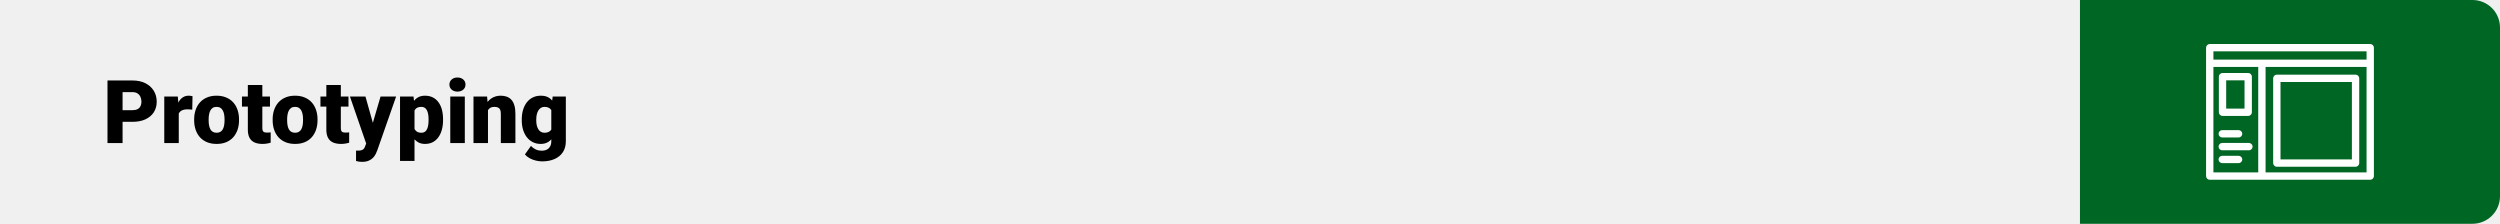
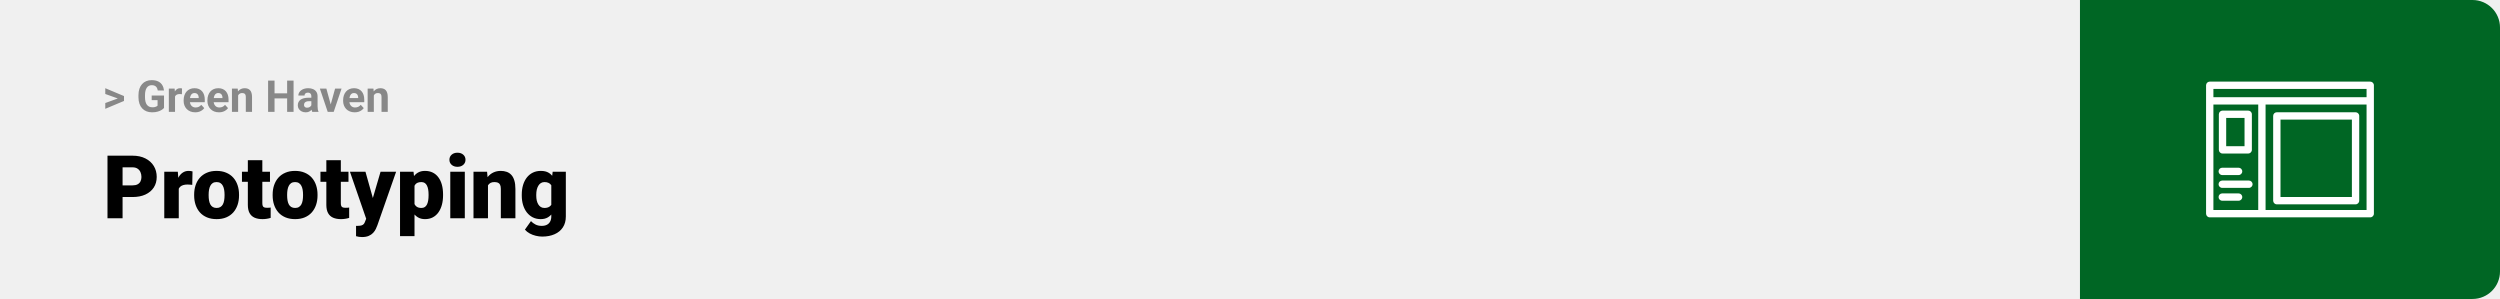
- <svg xmlns="http://www.w3.org/2000/svg" width="1363" height="122" viewBox="0 0 1363 122" fill="none">
-   <rect width="1134" height="122" fill="#F0F0F0" />
-   <path d="M72.219 66.422H63.734V60.07H72.219C73.375 60.07 74.312 59.875 75.031 59.484C75.75 59.094 76.273 58.555 76.602 57.867C76.945 57.164 77.117 56.375 77.117 55.5C77.117 54.562 76.945 53.695 76.602 52.898C76.273 52.102 75.75 51.461 75.031 50.977C74.312 50.477 73.375 50.227 72.219 50.227H66.828V78H58.602V43.875H72.219C74.953 43.875 77.305 44.375 79.273 45.375C81.258 46.375 82.781 47.75 83.844 49.5C84.906 51.234 85.438 53.219 85.438 55.453C85.438 57.656 84.906 59.578 83.844 61.219C82.781 62.859 81.258 64.141 79.273 65.062C77.305 65.969 74.953 66.422 72.219 66.422ZM97.461 58.922V78H89.562V52.641H96.945L97.461 58.922ZM104.961 52.453L104.82 59.789C104.508 59.758 104.086 59.719 103.555 59.672C103.023 59.625 102.578 59.602 102.219 59.602C101.297 59.602 100.5 59.711 99.828 59.93C99.172 60.133 98.625 60.445 98.188 60.867C97.766 61.273 97.453 61.789 97.25 62.414C97.062 63.039 96.977 63.766 96.992 64.594L95.562 63.656C95.562 61.953 95.727 60.406 96.055 59.016C96.398 57.609 96.883 56.398 97.508 55.383C98.133 54.352 98.891 53.562 99.781 53.016C100.672 52.453 101.672 52.172 102.781 52.172C103.172 52.172 103.555 52.195 103.93 52.242C104.32 52.289 104.664 52.359 104.961 52.453ZM105.852 65.578V65.086C105.852 63.227 106.117 61.516 106.648 59.953C107.18 58.375 107.961 57.008 108.992 55.852C110.023 54.695 111.297 53.797 112.812 53.156C114.328 52.5 116.078 52.172 118.062 52.172C120.062 52.172 121.82 52.5 123.336 53.156C124.867 53.797 126.148 54.695 127.18 55.852C128.211 57.008 128.992 58.375 129.523 59.953C130.055 61.516 130.32 63.227 130.32 65.086V65.578C130.32 67.422 130.055 69.133 129.523 70.711C128.992 72.273 128.211 73.641 127.18 74.812C126.148 75.969 124.875 76.867 123.359 77.508C121.844 78.148 120.094 78.469 118.109 78.469C116.125 78.469 114.367 78.148 112.836 77.508C111.305 76.867 110.023 75.969 108.992 74.812C107.961 73.641 107.18 72.273 106.648 70.711C106.117 69.133 105.852 67.422 105.852 65.578ZM113.75 65.086V65.578C113.75 66.531 113.82 67.422 113.961 68.25C114.102 69.078 114.336 69.805 114.664 70.43C114.992 71.039 115.438 71.516 116 71.859C116.562 72.203 117.266 72.375 118.109 72.375C118.938 72.375 119.625 72.203 120.172 71.859C120.734 71.516 121.18 71.039 121.508 70.43C121.836 69.805 122.07 69.078 122.211 68.25C122.352 67.422 122.422 66.531 122.422 65.578V65.086C122.422 64.164 122.352 63.297 122.211 62.484C122.07 61.656 121.836 60.93 121.508 60.305C121.18 59.664 120.734 59.164 120.172 58.805C119.609 58.445 118.906 58.266 118.062 58.266C117.234 58.266 116.539 58.445 115.977 58.805C115.43 59.164 114.992 59.664 114.664 60.305C114.336 60.93 114.102 61.656 113.961 62.484C113.82 63.297 113.75 64.164 113.75 65.086ZM147.195 52.641V58.125H131.914V52.641H147.195ZM135.125 46.336H143.023V69.727C143.023 70.398 143.102 70.922 143.258 71.297C143.414 71.656 143.68 71.914 144.055 72.07C144.445 72.211 144.961 72.281 145.602 72.281C146.055 72.281 146.43 72.273 146.727 72.258C147.023 72.227 147.305 72.188 147.57 72.141V77.789C146.898 78.008 146.195 78.172 145.461 78.281C144.727 78.406 143.945 78.469 143.117 78.469C141.43 78.469 139.984 78.203 138.781 77.672C137.594 77.141 136.688 76.305 136.062 75.164C135.438 74.023 135.125 72.539 135.125 70.711V46.336ZM148.648 65.578V65.086C148.648 63.227 148.914 61.516 149.445 59.953C149.977 58.375 150.758 57.008 151.789 55.852C152.82 54.695 154.094 53.797 155.609 53.156C157.125 52.5 158.875 52.172 160.859 52.172C162.859 52.172 164.617 52.5 166.133 53.156C167.664 53.797 168.945 54.695 169.977 55.852C171.008 57.008 171.789 58.375 172.32 59.953C172.852 61.516 173.117 63.227 173.117 65.086V65.578C173.117 67.422 172.852 69.133 172.32 70.711C171.789 72.273 171.008 73.641 169.977 74.812C168.945 75.969 167.672 76.867 166.156 77.508C164.641 78.148 162.891 78.469 160.906 78.469C158.922 78.469 157.164 78.148 155.633 77.508C154.102 76.867 152.82 75.969 151.789 74.812C150.758 73.641 149.977 72.273 149.445 70.711C148.914 69.133 148.648 67.422 148.648 65.578ZM156.547 65.086V65.578C156.547 66.531 156.617 67.422 156.758 68.25C156.898 69.078 157.133 69.805 157.461 70.43C157.789 71.039 158.234 71.516 158.797 71.859C159.359 72.203 160.062 72.375 160.906 72.375C161.734 72.375 162.422 72.203 162.969 71.859C163.531 71.516 163.977 71.039 164.305 70.43C164.633 69.805 164.867 69.078 165.008 68.25C165.148 67.422 165.219 66.531 165.219 65.578V65.086C165.219 64.164 165.148 63.297 165.008 62.484C164.867 61.656 164.633 60.93 164.305 60.305C163.977 59.664 163.531 59.164 162.969 58.805C162.406 58.445 161.703 58.266 160.859 58.266C160.031 58.266 159.336 58.445 158.773 58.805C158.227 59.164 157.789 59.664 157.461 60.305C157.133 60.93 156.898 61.656 156.758 62.484C156.617 63.297 156.547 64.164 156.547 65.086ZM189.992 52.641V58.125H174.711V52.641H189.992ZM177.922 46.336H185.82V69.727C185.82 70.398 185.898 70.922 186.055 71.297C186.211 71.656 186.477 71.914 186.852 72.07C187.242 72.211 187.758 72.281 188.398 72.281C188.852 72.281 189.227 72.273 189.523 72.258C189.82 72.227 190.102 72.188 190.367 72.141V77.789C189.695 78.008 188.992 78.172 188.258 78.281C187.523 78.406 186.742 78.469 185.914 78.469C184.227 78.469 182.781 78.203 181.578 77.672C180.391 77.141 179.484 76.305 178.859 75.164C178.234 74.023 177.922 72.539 177.922 70.711V46.336ZM200.914 75.023L207.477 52.641H215.961L205.766 81.773C205.547 82.414 205.258 83.102 204.898 83.836C204.539 84.586 204.047 85.297 203.422 85.969C202.797 86.641 201.992 87.188 201.008 87.609C200.039 88.031 198.836 88.242 197.398 88.242C196.633 88.242 196.07 88.203 195.711 88.125C195.367 88.062 194.836 87.945 194.117 87.773V82.125C194.32 82.125 194.492 82.125 194.633 82.125C194.789 82.125 194.961 82.125 195.148 82.125C195.992 82.125 196.664 82.039 197.164 81.867C197.68 81.695 198.07 81.445 198.336 81.117C198.617 80.789 198.836 80.391 198.992 79.922L200.914 75.023ZM199.25 52.641L204.242 70.383L205.109 78.75H199.812L190.789 52.641H199.25ZM225.992 57.516V87.75H218.094V52.641H225.453L225.992 57.516ZM241.555 65.016V65.508C241.555 67.352 241.344 69.062 240.922 70.641C240.5 72.219 239.875 73.594 239.047 74.766C238.219 75.938 237.188 76.852 235.953 77.508C234.734 78.148 233.32 78.469 231.711 78.469C230.195 78.469 228.891 78.133 227.797 77.461C226.703 76.789 225.789 75.859 225.055 74.672C224.32 73.484 223.727 72.125 223.273 70.594C222.82 69.062 222.461 67.445 222.195 65.742V65.109C222.461 63.281 222.82 61.586 223.273 60.023C223.727 58.445 224.32 57.07 225.055 55.898C225.789 54.727 226.695 53.812 227.773 53.156C228.867 52.5 230.172 52.172 231.688 52.172C233.297 52.172 234.711 52.477 235.93 53.086C237.164 53.695 238.195 54.57 239.023 55.711C239.867 56.836 240.5 58.188 240.922 59.766C241.344 61.344 241.555 63.094 241.555 65.016ZM233.656 65.508V65.016C233.656 64.031 233.586 63.133 233.445 62.32C233.305 61.492 233.078 60.773 232.766 60.164C232.469 59.555 232.07 59.086 231.57 58.758C231.07 58.43 230.453 58.266 229.719 58.266C228.875 58.266 228.164 58.398 227.586 58.664C227.023 58.914 226.57 59.305 226.227 59.836C225.898 60.352 225.664 61 225.523 61.781C225.398 62.547 225.344 63.445 225.359 64.477V66.398C225.328 67.586 225.445 68.633 225.711 69.539C225.977 70.43 226.438 71.125 227.094 71.625C227.75 72.125 228.641 72.375 229.766 72.375C230.516 72.375 231.141 72.203 231.641 71.859C232.141 71.5 232.539 71.008 232.836 70.383C233.133 69.742 233.344 69.008 233.469 68.18C233.594 67.352 233.656 66.461 233.656 65.508ZM253.414 52.641V78H245.492V52.641H253.414ZM245.023 46.102C245.023 44.977 245.43 44.055 246.242 43.336C247.055 42.617 248.109 42.258 249.406 42.258C250.703 42.258 251.758 42.617 252.57 43.336C253.383 44.055 253.789 44.977 253.789 46.102C253.789 47.227 253.383 48.148 252.57 48.867C251.758 49.586 250.703 49.945 249.406 49.945C248.109 49.945 247.055 49.586 246.242 48.867C245.43 48.148 245.023 47.227 245.023 46.102ZM266.047 58.055V78H258.148V52.641H265.555L266.047 58.055ZM265.109 64.453L263.258 64.5C263.258 62.562 263.492 60.836 263.961 59.32C264.43 57.789 265.094 56.492 265.953 55.43C266.812 54.367 267.836 53.562 269.023 53.016C270.227 52.453 271.562 52.172 273.031 52.172C274.203 52.172 275.273 52.344 276.242 52.688C277.227 53.031 278.07 53.586 278.773 54.352C279.492 55.117 280.039 56.133 280.414 57.398C280.805 58.648 281 60.195 281 62.039V78H273.055V62.016C273.055 61 272.914 60.227 272.633 59.695C272.352 59.148 271.945 58.773 271.414 58.57C270.883 58.367 270.234 58.266 269.469 58.266C268.656 58.266 267.969 58.422 267.406 58.734C266.844 59.047 266.391 59.484 266.047 60.047C265.719 60.594 265.477 61.242 265.32 61.992C265.18 62.742 265.109 63.562 265.109 64.453ZM301.32 52.641H308.492V77.016C308.492 79.359 307.953 81.344 306.875 82.969C305.797 84.609 304.289 85.852 302.352 86.695C300.43 87.555 298.18 87.984 295.602 87.984C294.461 87.984 293.297 87.836 292.109 87.539C290.922 87.258 289.812 86.836 288.781 86.273C287.75 85.711 286.883 85.016 286.18 84.188L289.484 79.547C290.125 80.266 290.93 80.875 291.898 81.375C292.867 81.891 294.008 82.148 295.32 82.148C296.461 82.148 297.414 81.945 298.18 81.539C298.961 81.133 299.555 80.539 299.961 79.758C300.367 78.992 300.57 78.062 300.57 76.969V58.641L301.32 52.641ZM284.469 65.625V65.133C284.469 63.211 284.703 61.461 285.172 59.883C285.656 58.289 286.344 56.922 287.234 55.781C288.141 54.625 289.234 53.734 290.516 53.109C291.797 52.484 293.242 52.172 294.852 52.172C296.586 52.172 298.008 52.508 299.117 53.18C300.242 53.836 301.141 54.758 301.812 55.945C302.5 57.133 303.031 58.523 303.406 60.117C303.797 61.695 304.125 63.398 304.391 65.227V65.812C304.125 67.531 303.758 69.156 303.289 70.688C302.836 72.203 302.242 73.547 301.508 74.719C300.773 75.891 299.852 76.812 298.742 77.484C297.648 78.141 296.336 78.469 294.805 78.469C293.211 78.469 291.773 78.148 290.492 77.508C289.227 76.867 288.141 75.969 287.234 74.812C286.344 73.656 285.656 72.297 285.172 70.734C284.703 69.172 284.469 67.469 284.469 65.625ZM292.367 65.133V65.625C292.367 66.578 292.453 67.461 292.625 68.273C292.812 69.086 293.094 69.805 293.469 70.43C293.844 71.039 294.305 71.516 294.852 71.859C295.414 72.203 296.07 72.375 296.82 72.375C297.961 72.375 298.883 72.133 299.586 71.648C300.289 71.164 300.797 70.477 301.109 69.586C301.422 68.695 301.555 67.648 301.508 66.445V64.594C301.539 63.562 301.469 62.656 301.297 61.875C301.125 61.078 300.852 60.414 300.477 59.883C300.117 59.352 299.633 58.953 299.023 58.688C298.43 58.406 297.711 58.266 296.867 58.266C296.133 58.266 295.484 58.438 294.922 58.781C294.359 59.125 293.891 59.609 293.516 60.234C293.141 60.844 292.852 61.57 292.648 62.414C292.461 63.242 292.367 64.148 292.367 65.133Z" fill="black" />
-   <path d="M1134 0H1348C1356.28 0 1363 6.716 1363 15V107C1363 115.284 1356.28 122 1348 122H1134V0Z" fill="#006624" />
-   <path fill-rule="evenodd" clip-rule="evenodd" d="M1202.75 26.002C1202.75 24.897 1203.65 24.002 1204.75 24.002H1292.25C1293.35 24.002 1294.25 24.897 1294.25 26.002V95.998C1294.25 97.103 1293.35 97.998 1292.25 97.998H1204.75C1203.65 97.998 1202.75 97.103 1202.75 95.998V26.002ZM1206.75 28.002V32.496H1290.25V28.002H1206.75ZM1290.25 36.496H1235.19V93.998H1290.25V36.496ZM1231.19 93.998V36.496H1206.75V93.998H1231.19Z" fill="white" />
-   <path fill-rule="evenodd" clip-rule="evenodd" d="M1209.72 41.802C1209.72 40.698 1210.62 39.802 1211.72 39.802H1225.72C1226.83 39.802 1227.72 40.698 1227.72 41.802V61.197C1227.72 62.302 1226.83 63.197 1225.72 63.197H1211.72C1210.62 63.197 1209.72 62.302 1209.72 61.197V41.802ZM1213.72 43.802V59.197H1223.72V43.802H1213.72ZM1239.33 42.698C1239.33 41.594 1240.22 40.698 1241.33 40.698H1284.25C1285.36 40.698 1286.25 41.594 1286.25 42.698V88.907C1286.25 90.011 1285.36 90.907 1284.25 90.907H1241.33C1240.22 90.907 1239.33 90.011 1239.33 88.907V42.698ZM1243.33 44.698V86.907H1282.25V44.698H1243.33ZM1209.56 72.938C1209.56 71.834 1210.46 70.938 1211.56 70.938H1220.48C1221.59 70.938 1222.48 71.834 1222.48 72.938C1222.48 74.043 1221.59 74.938 1220.48 74.938H1211.56C1210.46 74.938 1209.56 74.043 1209.56 72.938ZM1209.56 79.938C1209.56 78.834 1210.46 77.938 1211.56 77.938H1226.1C1227.21 77.938 1228.1 78.834 1228.1 79.938C1228.1 81.043 1227.21 81.938 1226.1 81.938H1211.56C1210.46 81.938 1209.56 81.043 1209.56 79.938ZM1209.56 86.938C1209.56 85.834 1210.46 84.938 1211.56 84.938H1220.48C1221.59 84.938 1222.48 85.834 1222.48 86.938C1222.48 88.043 1221.59 88.938 1220.48 88.938H1211.56C1210.46 88.938 1209.56 88.043 1209.56 86.938Z" fill="white" />
+ <svg xmlns="http://www.w3.org/2000/svg" width="1363" height="163" viewBox="0 0 1363 163" fill="none">
+   <rect width="1134" height="163" fill="#F0F0F0" />
+   <path d="M64.906 53.922L57.395 51.238V48.086L67.602 52.375V54.637L64.906 53.922ZM57.395 56.172L64.918 53.43L67.602 52.785V55.035L57.395 59.324V56.172ZM89.422 52.082V58.844C89.156 59.164 88.746 59.512 88.191 59.887C87.637 60.254 86.922 60.57 86.047 60.836C85.172 61.102 84.113 61.234 82.871 61.234C81.769 61.234 80.766 61.055 79.859 60.695C78.953 60.328 78.172 59.793 77.516 59.09C76.867 58.387 76.367 57.527 76.016 56.512C75.664 55.488 75.488 54.32 75.488 53.008V51.941C75.488 50.629 75.656 49.461 75.992 48.438C76.336 47.414 76.824 46.551 77.457 45.848C78.09 45.145 78.844 44.609 79.719 44.242C80.594 43.875 81.566 43.691 82.637 43.691C84.121 43.691 85.34 43.934 86.293 44.418C87.246 44.895 87.973 45.559 88.473 46.41C88.981 47.254 89.293 48.223 89.41 49.316H86C85.914 48.738 85.75 48.234 85.508 47.805C85.266 47.375 84.918 47.039 84.465 46.797C84.019 46.555 83.441 46.434 82.731 46.434C82.144 46.434 81.621 46.555 81.16 46.797C80.707 47.031 80.324 47.379 80.012 47.84C79.699 48.301 79.461 48.871 79.297 49.551C79.133 50.23 79.051 51.02 79.051 51.918V53.008C79.051 53.898 79.137 54.688 79.309 55.375C79.481 56.055 79.734 56.629 80.07 57.098C80.414 57.559 80.836 57.906 81.336 58.141C81.836 58.375 82.418 58.492 83.082 58.492C83.637 58.492 84.098 58.445 84.465 58.352C84.84 58.258 85.141 58.145 85.367 58.012C85.602 57.871 85.781 57.738 85.906 57.613V54.59H82.695V52.082H89.422ZM95.422 51.086V61H92.047V48.32H95.223L95.422 51.086ZM99.242 48.238L99.184 51.367C99.019 51.344 98.82 51.324 98.586 51.309C98.359 51.285 98.152 51.273 97.965 51.273C97.488 51.273 97.074 51.336 96.723 51.461C96.379 51.578 96.09 51.754 95.856 51.988C95.629 52.223 95.457 52.508 95.34 52.844C95.231 53.18 95.168 53.562 95.152 53.992L94.473 53.781C94.473 52.961 94.555 52.207 94.719 51.52C94.883 50.824 95.121 50.219 95.434 49.703C95.754 49.188 96.144 48.789 96.606 48.508C97.066 48.227 97.594 48.086 98.188 48.086C98.375 48.086 98.566 48.102 98.762 48.133C98.957 48.156 99.117 48.191 99.242 48.238ZM106.438 61.234C105.453 61.234 104.57 61.078 103.789 60.766C103.008 60.445 102.344 60.004 101.797 59.441C101.258 58.879 100.844 58.227 100.555 57.484C100.266 56.734 100.121 55.938 100.121 55.094V54.625C100.121 53.664 100.258 52.785 100.531 51.988C100.805 51.191 101.195 50.5 101.703 49.914C102.219 49.328 102.844 48.879 103.578 48.566C104.312 48.246 105.141 48.086 106.062 48.086C106.961 48.086 107.758 48.234 108.453 48.531C109.148 48.828 109.73 49.25 110.199 49.797C110.676 50.344 111.035 51 111.277 51.766C111.52 52.523 111.641 53.367 111.641 54.297V55.703H101.562V53.453H108.324V53.195C108.324 52.727 108.238 52.309 108.066 51.941C107.902 51.566 107.652 51.27 107.316 51.051C106.98 50.832 106.551 50.723 106.027 50.723C105.582 50.723 105.199 50.82 104.879 51.016C104.559 51.211 104.297 51.484 104.094 51.836C103.898 52.188 103.75 52.602 103.648 53.078C103.555 53.547 103.508 54.062 103.508 54.625V55.094C103.508 55.602 103.578 56.07 103.719 56.5C103.867 56.93 104.074 57.301 104.34 57.613C104.613 57.926 104.941 58.168 105.324 58.34C105.715 58.512 106.156 58.598 106.648 58.598C107.258 58.598 107.824 58.48 108.348 58.246C108.879 58.004 109.336 57.641 109.719 57.156L111.359 58.938C111.094 59.32 110.73 59.688 110.27 60.039C109.816 60.391 109.27 60.68 108.629 60.906C107.988 61.125 107.258 61.234 106.438 61.234ZM119.398 61.234C118.414 61.234 117.531 61.078 116.75 60.766C115.969 60.445 115.305 60.004 114.758 59.441C114.219 58.879 113.805 58.227 113.516 57.484C113.227 56.734 113.082 55.938 113.082 55.094V54.625C113.082 53.664 113.219 52.785 113.492 51.988C113.766 51.191 114.156 50.5 114.664 49.914C115.18 49.328 115.805 48.879 116.539 48.566C117.273 48.246 118.102 48.086 119.023 48.086C119.922 48.086 120.719 48.234 121.414 48.531C122.109 48.828 122.691 49.25 123.16 49.797C123.637 50.344 123.996 51 124.238 51.766C124.48 52.523 124.602 53.367 124.602 54.297V55.703H114.523V53.453H121.285V53.195C121.285 52.727 121.199 52.309 121.027 51.941C120.863 51.566 120.613 51.27 120.277 51.051C119.941 50.832 119.512 50.723 118.988 50.723C118.543 50.723 118.16 50.82 117.84 51.016C117.52 51.211 117.258 51.484 117.055 51.836C116.859 52.188 116.711 52.602 116.609 53.078C116.516 53.547 116.469 54.062 116.469 54.625V55.094C116.469 55.602 116.539 56.07 116.68 56.5C116.828 56.93 117.035 57.301 117.301 57.613C117.574 57.926 117.902 58.168 118.285 58.34C118.676 58.512 119.117 58.598 119.609 58.598C120.219 58.598 120.785 58.48 121.309 58.246C121.84 58.004 122.297 57.641 122.68 57.156L124.32 58.938C124.055 59.32 123.691 59.688 123.23 60.039C122.777 60.391 122.23 60.68 121.59 60.906C120.949 61.125 120.219 61.234 119.398 61.234ZM129.828 51.027V61H126.453V48.32H129.617L129.828 51.027ZM129.336 54.215H128.422C128.422 53.277 128.543 52.434 128.785 51.684C129.027 50.926 129.367 50.281 129.805 49.75C130.242 49.211 130.762 48.801 131.363 48.52C131.973 48.23 132.652 48.086 133.402 48.086C133.996 48.086 134.539 48.172 135.031 48.344C135.523 48.516 135.945 48.789 136.297 49.164C136.656 49.539 136.93 50.035 137.117 50.652C137.312 51.27 137.41 52.023 137.41 52.914V61H134.012V52.902C134.012 52.34 133.934 51.902 133.777 51.59C133.621 51.277 133.391 51.059 133.086 50.934C132.789 50.801 132.422 50.734 131.984 50.734C131.531 50.734 131.137 50.824 130.801 51.004C130.473 51.184 130.199 51.434 129.98 51.754C129.77 52.066 129.609 52.434 129.5 52.855C129.391 53.277 129.336 53.73 129.336 54.215ZM157.543 50.887V53.629H148.637V50.887H157.543ZM149.68 43.938V61H146.164V43.938H149.68ZM160.051 43.938V61H156.547V43.938H160.051ZM169.742 58.141V52.492C169.742 52.086 169.676 51.738 169.543 51.449C169.41 51.152 169.203 50.922 168.922 50.758C168.648 50.594 168.293 50.512 167.855 50.512C167.48 50.512 167.156 50.578 166.883 50.711C166.609 50.836 166.398 51.02 166.25 51.262C166.102 51.496 166.027 51.773 166.027 52.094H162.652C162.652 51.555 162.777 51.043 163.027 50.559C163.277 50.074 163.641 49.648 164.117 49.281C164.594 48.906 165.16 48.613 165.816 48.402C166.48 48.191 167.223 48.086 168.043 48.086C169.027 48.086 169.902 48.25 170.668 48.578C171.434 48.906 172.035 49.398 172.473 50.055C172.918 50.711 173.141 51.531 173.141 52.516V57.941C173.141 58.637 173.184 59.207 173.27 59.652C173.355 60.09 173.48 60.473 173.645 60.801V61H170.234C170.07 60.656 169.945 60.227 169.859 59.711C169.781 59.188 169.742 58.664 169.742 58.141ZM170.188 53.277L170.211 55.188H168.324C167.879 55.188 167.492 55.238 167.164 55.34C166.836 55.441 166.566 55.586 166.355 55.773C166.145 55.953 165.988 56.164 165.887 56.406C165.793 56.648 165.746 56.914 165.746 57.203C165.746 57.492 165.812 57.754 165.945 57.988C166.078 58.215 166.27 58.395 166.52 58.527C166.77 58.652 167.062 58.715 167.398 58.715C167.906 58.715 168.348 58.613 168.723 58.41C169.098 58.207 169.387 57.957 169.59 57.66C169.801 57.363 169.91 57.082 169.918 56.816L170.809 58.246C170.684 58.566 170.512 58.898 170.293 59.242C170.082 59.586 169.812 59.91 169.484 60.215C169.156 60.512 168.762 60.758 168.301 60.953C167.84 61.141 167.293 61.234 166.66 61.234C165.855 61.234 165.125 61.074 164.469 60.754C163.82 60.426 163.305 59.977 162.922 59.406C162.547 58.828 162.359 58.172 162.359 57.438C162.359 56.773 162.484 56.184 162.734 55.668C162.984 55.152 163.352 54.719 163.836 54.367C164.328 54.008 164.941 53.738 165.676 53.559C166.41 53.371 167.262 53.277 168.23 53.277H170.188ZM179.867 58.539L182.68 48.32H186.207L181.93 61H179.797L179.867 58.539ZM177.934 48.32L180.758 58.551L180.816 61H178.672L174.395 48.32H177.934ZM193.391 61.234C192.406 61.234 191.523 61.078 190.742 60.766C189.961 60.445 189.297 60.004 188.75 59.441C188.211 58.879 187.797 58.227 187.508 57.484C187.219 56.734 187.074 55.938 187.074 55.094V54.625C187.074 53.664 187.211 52.785 187.484 51.988C187.758 51.191 188.148 50.5 188.656 49.914C189.172 49.328 189.797 48.879 190.531 48.566C191.266 48.246 192.094 48.086 193.016 48.086C193.914 48.086 194.711 48.234 195.406 48.531C196.102 48.828 196.684 49.25 197.152 49.797C197.629 50.344 197.988 51 198.23 51.766C198.473 52.523 198.594 53.367 198.594 54.297V55.703H188.516V53.453H195.277V53.195C195.277 52.727 195.191 52.309 195.02 51.941C194.855 51.566 194.605 51.27 194.27 51.051C193.934 50.832 193.504 50.723 192.98 50.723C192.535 50.723 192.152 50.82 191.832 51.016C191.512 51.211 191.25 51.484 191.047 51.836C190.852 52.188 190.703 52.602 190.602 53.078C190.508 53.547 190.461 54.062 190.461 54.625V55.094C190.461 55.602 190.531 56.07 190.672 56.5C190.82 56.93 191.027 57.301 191.293 57.613C191.566 57.926 191.895 58.168 192.277 58.34C192.668 58.512 193.109 58.598 193.602 58.598C194.211 58.598 194.777 58.48 195.301 58.246C195.832 58.004 196.289 57.641 196.672 57.156L198.312 58.938C198.047 59.32 197.684 59.688 197.223 60.039C196.77 60.391 196.223 60.68 195.582 60.906C194.941 61.125 194.211 61.234 193.391 61.234ZM203.82 51.027V61H200.445V48.32H203.609L203.82 51.027ZM203.328 54.215H202.414C202.414 53.277 202.535 52.434 202.777 51.684C203.02 50.926 203.359 50.281 203.797 49.75C204.234 49.211 204.754 48.801 205.355 48.52C205.965 48.23 206.645 48.086 207.395 48.086C207.988 48.086 208.531 48.172 209.023 48.344C209.516 48.516 209.938 48.789 210.289 49.164C210.648 49.539 210.922 50.035 211.109 50.652C211.305 51.27 211.402 52.023 211.402 52.914V61H208.004V52.902C208.004 52.34 207.926 51.902 207.77 51.59C207.613 51.277 207.383 51.059 207.078 50.934C206.781 50.801 206.414 50.734 205.977 50.734C205.523 50.734 205.129 50.824 204.793 51.004C204.465 51.184 204.191 51.434 203.973 51.754C203.762 52.066 203.602 52.434 203.492 52.855C203.383 53.277 203.328 53.73 203.328 54.215Z" fill="#888888" />
+   <path d="M72.219 107.422H63.734V101.07H72.219C73.375 101.07 74.312 100.875 75.031 100.484C75.75 100.094 76.273 99.555 76.602 98.867C76.945 98.164 77.117 97.375 77.117 96.5C77.117 95.562 76.945 94.695 76.602 93.898C76.273 93.102 75.75 92.461 75.031 91.977C74.312 91.477 73.375 91.227 72.219 91.227H66.828V119H58.602V84.875H72.219C74.953 84.875 77.305 85.375 79.273 86.375C81.258 87.375 82.781 88.75 83.844 90.5C84.906 92.234 85.438 94.219 85.438 96.453C85.438 98.656 84.906 100.578 83.844 102.219C82.781 103.859 81.258 105.141 79.273 106.062C77.305 106.969 74.953 107.422 72.219 107.422ZM97.461 99.922V119H89.562V93.641H96.945L97.461 99.922ZM104.961 93.453L104.82 100.789C104.508 100.758 104.086 100.719 103.555 100.672C103.023 100.625 102.578 100.602 102.219 100.602C101.297 100.602 100.5 100.711 99.828 100.93C99.172 101.133 98.625 101.445 98.188 101.867C97.766 102.273 97.453 102.789 97.25 103.414C97.062 104.039 96.977 104.766 96.992 105.594L95.562 104.656C95.562 102.953 95.727 101.406 96.055 100.016C96.398 98.609 96.883 97.398 97.508 96.383C98.133 95.352 98.891 94.562 99.781 94.016C100.672 93.453 101.672 93.172 102.781 93.172C103.172 93.172 103.555 93.195 103.93 93.242C104.32 93.289 104.664 93.359 104.961 93.453ZM105.852 106.578V106.086C105.852 104.227 106.117 102.516 106.648 100.953C107.18 99.375 107.961 98.008 108.992 96.852C110.023 95.695 111.297 94.797 112.812 94.156C114.328 93.5 116.078 93.172 118.062 93.172C120.062 93.172 121.82 93.5 123.336 94.156C124.867 94.797 126.148 95.695 127.18 96.852C128.211 98.008 128.992 99.375 129.523 100.953C130.055 102.516 130.32 104.227 130.32 106.086V106.578C130.32 108.422 130.055 110.133 129.523 111.711C128.992 113.273 128.211 114.641 127.18 115.812C126.148 116.969 124.875 117.867 123.359 118.508C121.844 119.148 120.094 119.469 118.109 119.469C116.125 119.469 114.367 119.148 112.836 118.508C111.305 117.867 110.023 116.969 108.992 115.812C107.961 114.641 107.18 113.273 106.648 111.711C106.117 110.133 105.852 108.422 105.852 106.578ZM113.75 106.086V106.578C113.75 107.531 113.82 108.422 113.961 109.25C114.102 110.078 114.336 110.805 114.664 111.43C114.992 112.039 115.438 112.516 116 112.859C116.562 113.203 117.266 113.375 118.109 113.375C118.938 113.375 119.625 113.203 120.172 112.859C120.734 112.516 121.18 112.039 121.508 111.43C121.836 110.805 122.07 110.078 122.211 109.25C122.352 108.422 122.422 107.531 122.422 106.578V106.086C122.422 105.164 122.352 104.297 122.211 103.484C122.07 102.656 121.836 101.93 121.508 101.305C121.18 100.664 120.734 100.164 120.172 99.805C119.609 99.445 118.906 99.266 118.062 99.266C117.234 99.266 116.539 99.445 115.977 99.805C115.43 100.164 114.992 100.664 114.664 101.305C114.336 101.93 114.102 102.656 113.961 103.484C113.82 104.297 113.75 105.164 113.75 106.086ZM147.195 93.641V99.125H131.914V93.641H147.195ZM135.125 87.336H143.023V110.727C143.023 111.398 143.102 111.922 143.258 112.297C143.414 112.656 143.68 112.914 144.055 113.07C144.445 113.211 144.961 113.281 145.602 113.281C146.055 113.281 146.43 113.273 146.727 113.258C147.023 113.227 147.305 113.188 147.57 113.141V118.789C146.898 119.008 146.195 119.172 145.461 119.281C144.727 119.406 143.945 119.469 143.117 119.469C141.43 119.469 139.984 119.203 138.781 118.672C137.594 118.141 136.688 117.305 136.062 116.164C135.438 115.023 135.125 113.539 135.125 111.711V87.336ZM148.648 106.578V106.086C148.648 104.227 148.914 102.516 149.445 100.953C149.977 99.375 150.758 98.008 151.789 96.852C152.82 95.695 154.094 94.797 155.609 94.156C157.125 93.5 158.875 93.172 160.859 93.172C162.859 93.172 164.617 93.5 166.133 94.156C167.664 94.797 168.945 95.695 169.977 96.852C171.008 98.008 171.789 99.375 172.32 100.953C172.852 102.516 173.117 104.227 173.117 106.086V106.578C173.117 108.422 172.852 110.133 172.32 111.711C171.789 113.273 171.008 114.641 169.977 115.812C168.945 116.969 167.672 117.867 166.156 118.508C164.641 119.148 162.891 119.469 160.906 119.469C158.922 119.469 157.164 119.148 155.633 118.508C154.102 117.867 152.82 116.969 151.789 115.812C150.758 114.641 149.977 113.273 149.445 111.711C148.914 110.133 148.648 108.422 148.648 106.578ZM156.547 106.086V106.578C156.547 107.531 156.617 108.422 156.758 109.25C156.898 110.078 157.133 110.805 157.461 111.43C157.789 112.039 158.234 112.516 158.797 112.859C159.359 113.203 160.062 113.375 160.906 113.375C161.734 113.375 162.422 113.203 162.969 112.859C163.531 112.516 163.977 112.039 164.305 111.43C164.633 110.805 164.867 110.078 165.008 109.25C165.148 108.422 165.219 107.531 165.219 106.578V106.086C165.219 105.164 165.148 104.297 165.008 103.484C164.867 102.656 164.633 101.93 164.305 101.305C163.977 100.664 163.531 100.164 162.969 99.805C162.406 99.445 161.703 99.266 160.859 99.266C160.031 99.266 159.336 99.445 158.773 99.805C158.227 100.164 157.789 100.664 157.461 101.305C157.133 101.93 156.898 102.656 156.758 103.484C156.617 104.297 156.547 105.164 156.547 106.086ZM189.992 93.641V99.125H174.711V93.641H189.992ZM177.922 87.336H185.82V110.727C185.82 111.398 185.898 111.922 186.055 112.297C186.211 112.656 186.477 112.914 186.852 113.07C187.242 113.211 187.758 113.281 188.398 113.281C188.852 113.281 189.227 113.273 189.523 113.258C189.82 113.227 190.102 113.188 190.367 113.141V118.789C189.695 119.008 188.992 119.172 188.258 119.281C187.523 119.406 186.742 119.469 185.914 119.469C184.227 119.469 182.781 119.203 181.578 118.672C180.391 118.141 179.484 117.305 178.859 116.164C178.234 115.023 177.922 113.539 177.922 111.711V87.336ZM200.914 116.023L207.477 93.641H215.961L205.766 122.773C205.547 123.414 205.258 124.102 204.898 124.836C204.539 125.586 204.047 126.297 203.422 126.969C202.797 127.641 201.992 128.188 201.008 128.609C200.039 129.031 198.836 129.242 197.398 129.242C196.633 129.242 196.07 129.203 195.711 129.125C195.367 129.062 194.836 128.945 194.117 128.773V123.125C194.32 123.125 194.492 123.125 194.633 123.125C194.789 123.125 194.961 123.125 195.148 123.125C195.992 123.125 196.664 123.039 197.164 122.867C197.68 122.695 198.07 122.445 198.336 122.117C198.617 121.789 198.836 121.391 198.992 120.922L200.914 116.023ZM199.25 93.641L204.242 111.383L205.109 119.75H199.812L190.789 93.641H199.25ZM225.992 98.516V128.75H218.094V93.641H225.453L225.992 98.516ZM241.555 106.016V106.508C241.555 108.352 241.344 110.062 240.922 111.641C240.5 113.219 239.875 114.594 239.047 115.766C238.219 116.938 237.188 117.852 235.953 118.508C234.734 119.148 233.32 119.469 231.711 119.469C230.195 119.469 228.891 119.133 227.797 118.461C226.703 117.789 225.789 116.859 225.055 115.672C224.32 114.484 223.727 113.125 223.273 111.594C222.82 110.062 222.461 108.445 222.195 106.742V106.109C222.461 104.281 222.82 102.586 223.273 101.023C223.727 99.445 224.32 98.07 225.055 96.898C225.789 95.727 226.695 94.812 227.773 94.156C228.867 93.5 230.172 93.172 231.688 93.172C233.297 93.172 234.711 93.477 235.93 94.086C237.164 94.695 238.195 95.57 239.023 96.711C239.867 97.836 240.5 99.188 240.922 100.766C241.344 102.344 241.555 104.094 241.555 106.016ZM233.656 106.508V106.016C233.656 105.031 233.586 104.133 233.445 103.32C233.305 102.492 233.078 101.773 232.766 101.164C232.469 100.555 232.07 100.086 231.57 99.758C231.07 99.43 230.453 99.266 229.719 99.266C228.875 99.266 228.164 99.398 227.586 99.664C227.023 99.914 226.57 100.305 226.227 100.836C225.898 101.352 225.664 102 225.523 102.781C225.398 103.547 225.344 104.445 225.359 105.477V107.398C225.328 108.586 225.445 109.633 225.711 110.539C225.977 111.43 226.438 112.125 227.094 112.625C227.75 113.125 228.641 113.375 229.766 113.375C230.516 113.375 231.141 113.203 231.641 112.859C232.141 112.5 232.539 112.008 232.836 111.383C233.133 110.742 233.344 110.008 233.469 109.18C233.594 108.352 233.656 107.461 233.656 106.508ZM253.414 93.641V119H245.492V93.641H253.414ZM245.023 87.102C245.023 85.977 245.43 85.055 246.242 84.336C247.055 83.617 248.109 83.258 249.406 83.258C250.703 83.258 251.758 83.617 252.57 84.336C253.383 85.055 253.789 85.977 253.789 87.102C253.789 88.227 253.383 89.148 252.57 89.867C251.758 90.586 250.703 90.945 249.406 90.945C248.109 90.945 247.055 90.586 246.242 89.867C245.43 89.148 245.023 88.227 245.023 87.102ZM266.047 99.055V119H258.148V93.641H265.555L266.047 99.055ZM265.109 105.453L263.258 105.5C263.258 103.562 263.492 101.836 263.961 100.32C264.43 98.789 265.094 97.492 265.953 96.43C266.812 95.367 267.836 94.562 269.023 94.016C270.227 93.453 271.562 93.172 273.031 93.172C274.203 93.172 275.273 93.344 276.242 93.688C277.227 94.031 278.07 94.586 278.773 95.352C279.492 96.117 280.039 97.133 280.414 98.398C280.805 99.648 281 101.195 281 103.039V119H273.055V103.016C273.055 102 272.914 101.227 272.633 100.695C272.352 100.148 271.945 99.773 271.414 99.57C270.883 99.367 270.234 99.266 269.469 99.266C268.656 99.266 267.969 99.422 267.406 99.734C266.844 100.047 266.391 100.484 266.047 101.047C265.719 101.594 265.477 102.242 265.32 102.992C265.18 103.742 265.109 104.562 265.109 105.453ZM301.32 93.641H308.492V118.016C308.492 120.359 307.953 122.344 306.875 123.969C305.797 125.609 304.289 126.852 302.352 127.695C300.43 128.555 298.18 128.984 295.602 128.984C294.461 128.984 293.297 128.836 292.109 128.539C290.922 128.258 289.812 127.836 288.781 127.273C287.75 126.711 286.883 126.016 286.18 125.188L289.484 120.547C290.125 121.266 290.93 121.875 291.898 122.375C292.867 122.891 294.008 123.148 295.32 123.148C296.461 123.148 297.414 122.945 298.18 122.539C298.961 122.133 299.555 121.539 299.961 120.758C300.367 119.992 300.57 119.062 300.57 117.969V99.641L301.32 93.641ZM284.469 106.625V106.133C284.469 104.211 284.703 102.461 285.172 100.883C285.656 99.289 286.344 97.922 287.234 96.781C288.141 95.625 289.234 94.734 290.516 94.109C291.797 93.484 293.242 93.172 294.852 93.172C296.586 93.172 298.008 93.508 299.117 94.18C300.242 94.836 301.141 95.758 301.812 96.945C302.5 98.133 303.031 99.523 303.406 101.117C303.797 102.695 304.125 104.398 304.391 106.227V106.812C304.125 108.531 303.758 110.156 303.289 111.688C302.836 113.203 302.242 114.547 301.508 115.719C300.773 116.891 299.852 117.812 298.742 118.484C297.648 119.141 296.336 119.469 294.805 119.469C293.211 119.469 291.773 119.148 290.492 118.508C289.227 117.867 288.141 116.969 287.234 115.812C286.344 114.656 285.656 113.297 285.172 111.734C284.703 110.172 284.469 108.469 284.469 106.625ZM292.367 106.133V106.625C292.367 107.578 292.453 108.461 292.625 109.273C292.812 110.086 293.094 110.805 293.469 111.43C293.844 112.039 294.305 112.516 294.852 112.859C295.414 113.203 296.07 113.375 296.82 113.375C297.961 113.375 298.883 113.133 299.586 112.648C300.289 112.164 300.797 111.477 301.109 110.586C301.422 109.695 301.555 108.648 301.508 107.445V105.594C301.539 104.562 301.469 103.656 301.297 102.875C301.125 102.078 300.852 101.414 300.477 100.883C300.117 100.352 299.633 99.953 299.023 99.688C298.43 99.406 297.711 99.266 296.867 99.266C296.133 99.266 295.484 99.438 294.922 99.781C294.359 100.125 293.891 100.609 293.516 101.234C293.141 101.844 292.852 102.57 292.648 103.414C292.461 104.242 292.367 105.148 292.367 106.133Z" fill="black" />
+   <path d="M1134 0H1348C1356.28 0 1363 6.716 1363 15V148C1363 156.284 1356.28 163 1348 163H1134V0Z" fill="#006624" />
+   <path fill-rule="evenodd" clip-rule="evenodd" d="M1202.75 46.502C1202.75 45.397 1203.65 44.502 1204.75 44.502H1292.25C1293.35 44.502 1294.25 45.397 1294.25 46.502V116.498C1294.25 117.603 1293.35 118.498 1292.25 118.498H1204.75C1203.65 118.498 1202.75 117.603 1202.75 116.498V46.502ZM1206.75 48.502V52.996H1290.25V48.502H1206.75ZM1290.25 56.996H1235.19V114.498H1290.25V56.996ZM1231.19 114.498V56.996H1206.75V114.498H1231.19Z" fill="white" />
+   <path fill-rule="evenodd" clip-rule="evenodd" d="M1209.72 62.302C1209.72 61.198 1210.62 60.302 1211.72 60.302H1225.72C1226.83 60.302 1227.72 61.198 1227.72 62.302V81.697C1227.72 82.802 1226.83 83.697 1225.72 83.697H1211.72C1210.62 83.697 1209.72 82.802 1209.72 81.697V62.302ZM1213.72 64.302V79.697H1223.72V64.302H1213.72ZM1239.33 63.198C1239.33 62.094 1240.22 61.198 1241.33 61.198H1284.25C1285.36 61.198 1286.25 62.094 1286.25 63.198V109.407C1286.25 110.511 1285.36 111.407 1284.25 111.407H1241.33C1240.22 111.407 1239.33 110.511 1239.33 109.407V63.198ZM1243.33 65.198V107.407H1282.25V65.198H1243.33ZM1209.56 93.438C1209.56 92.334 1210.46 91.438 1211.56 91.438H1220.48C1221.59 91.438 1222.48 92.334 1222.48 93.438C1222.48 94.543 1221.59 95.438 1220.48 95.438H1211.56C1210.46 95.438 1209.56 94.543 1209.56 93.438ZM1209.56 100.438C1209.56 99.334 1210.46 98.438 1211.56 98.438H1226.1C1227.21 98.438 1228.1 99.334 1228.1 100.438C1228.1 101.543 1227.21 102.438 1226.1 102.438H1211.56C1210.46 102.438 1209.56 101.543 1209.56 100.438ZM1209.56 107.438C1209.56 106.334 1210.46 105.438 1211.56 105.438H1220.48C1221.59 105.438 1222.48 106.334 1222.48 107.438C1222.48 108.543 1221.59 109.438 1220.48 109.438H1211.56C1210.46 109.438 1209.56 108.543 1209.56 107.438Z" fill="white" />
</svg>
